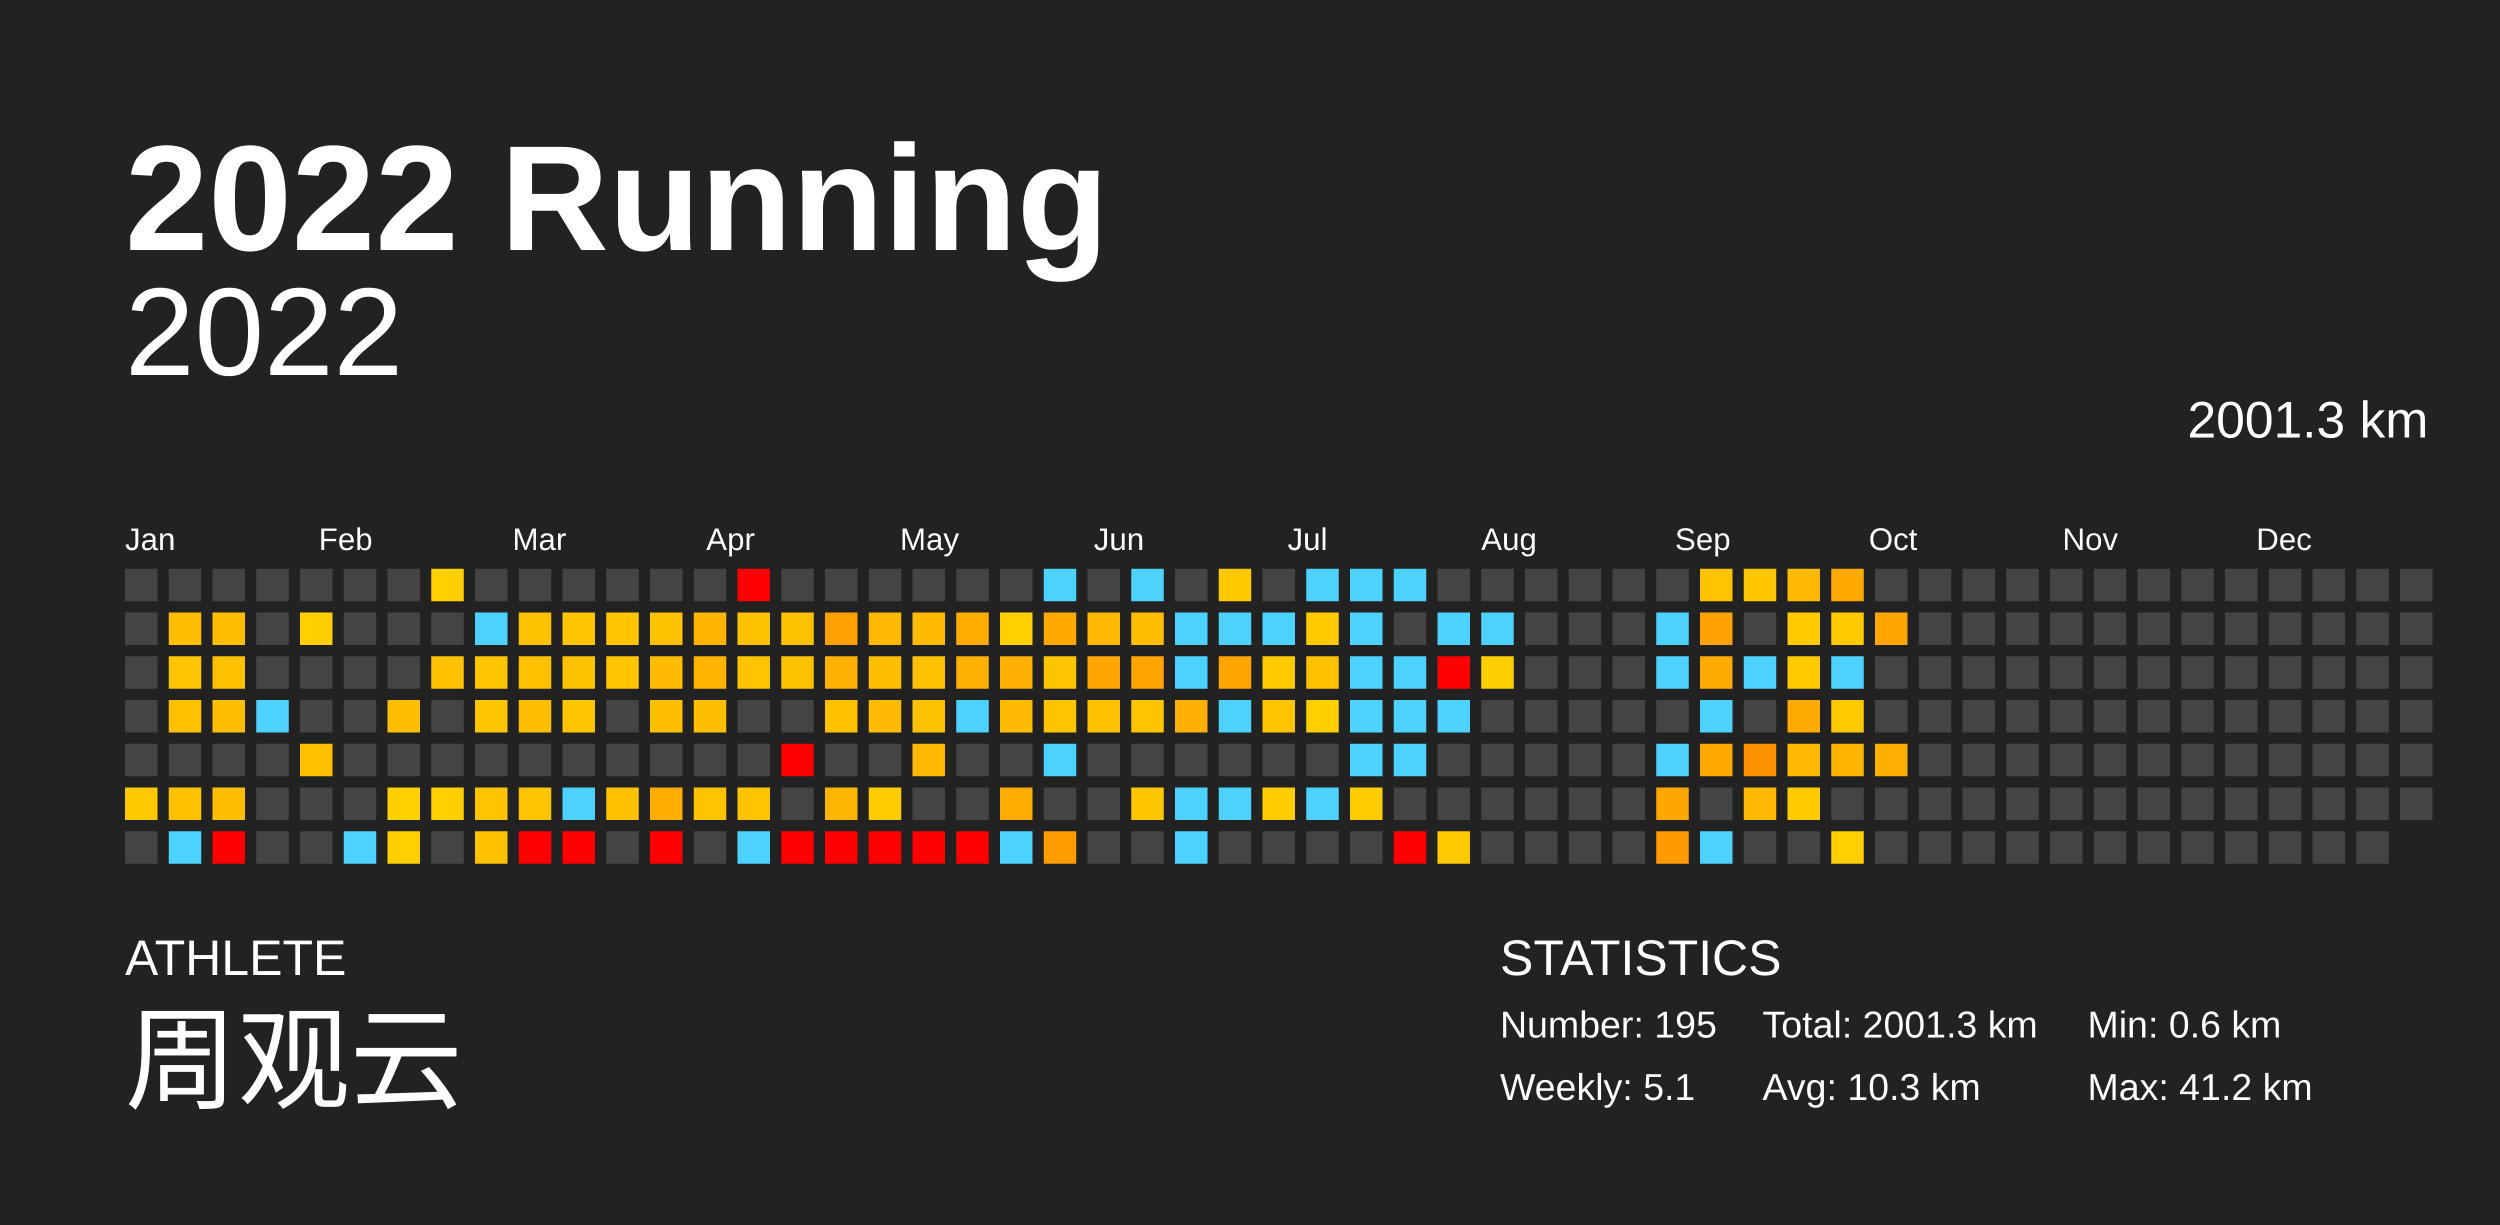
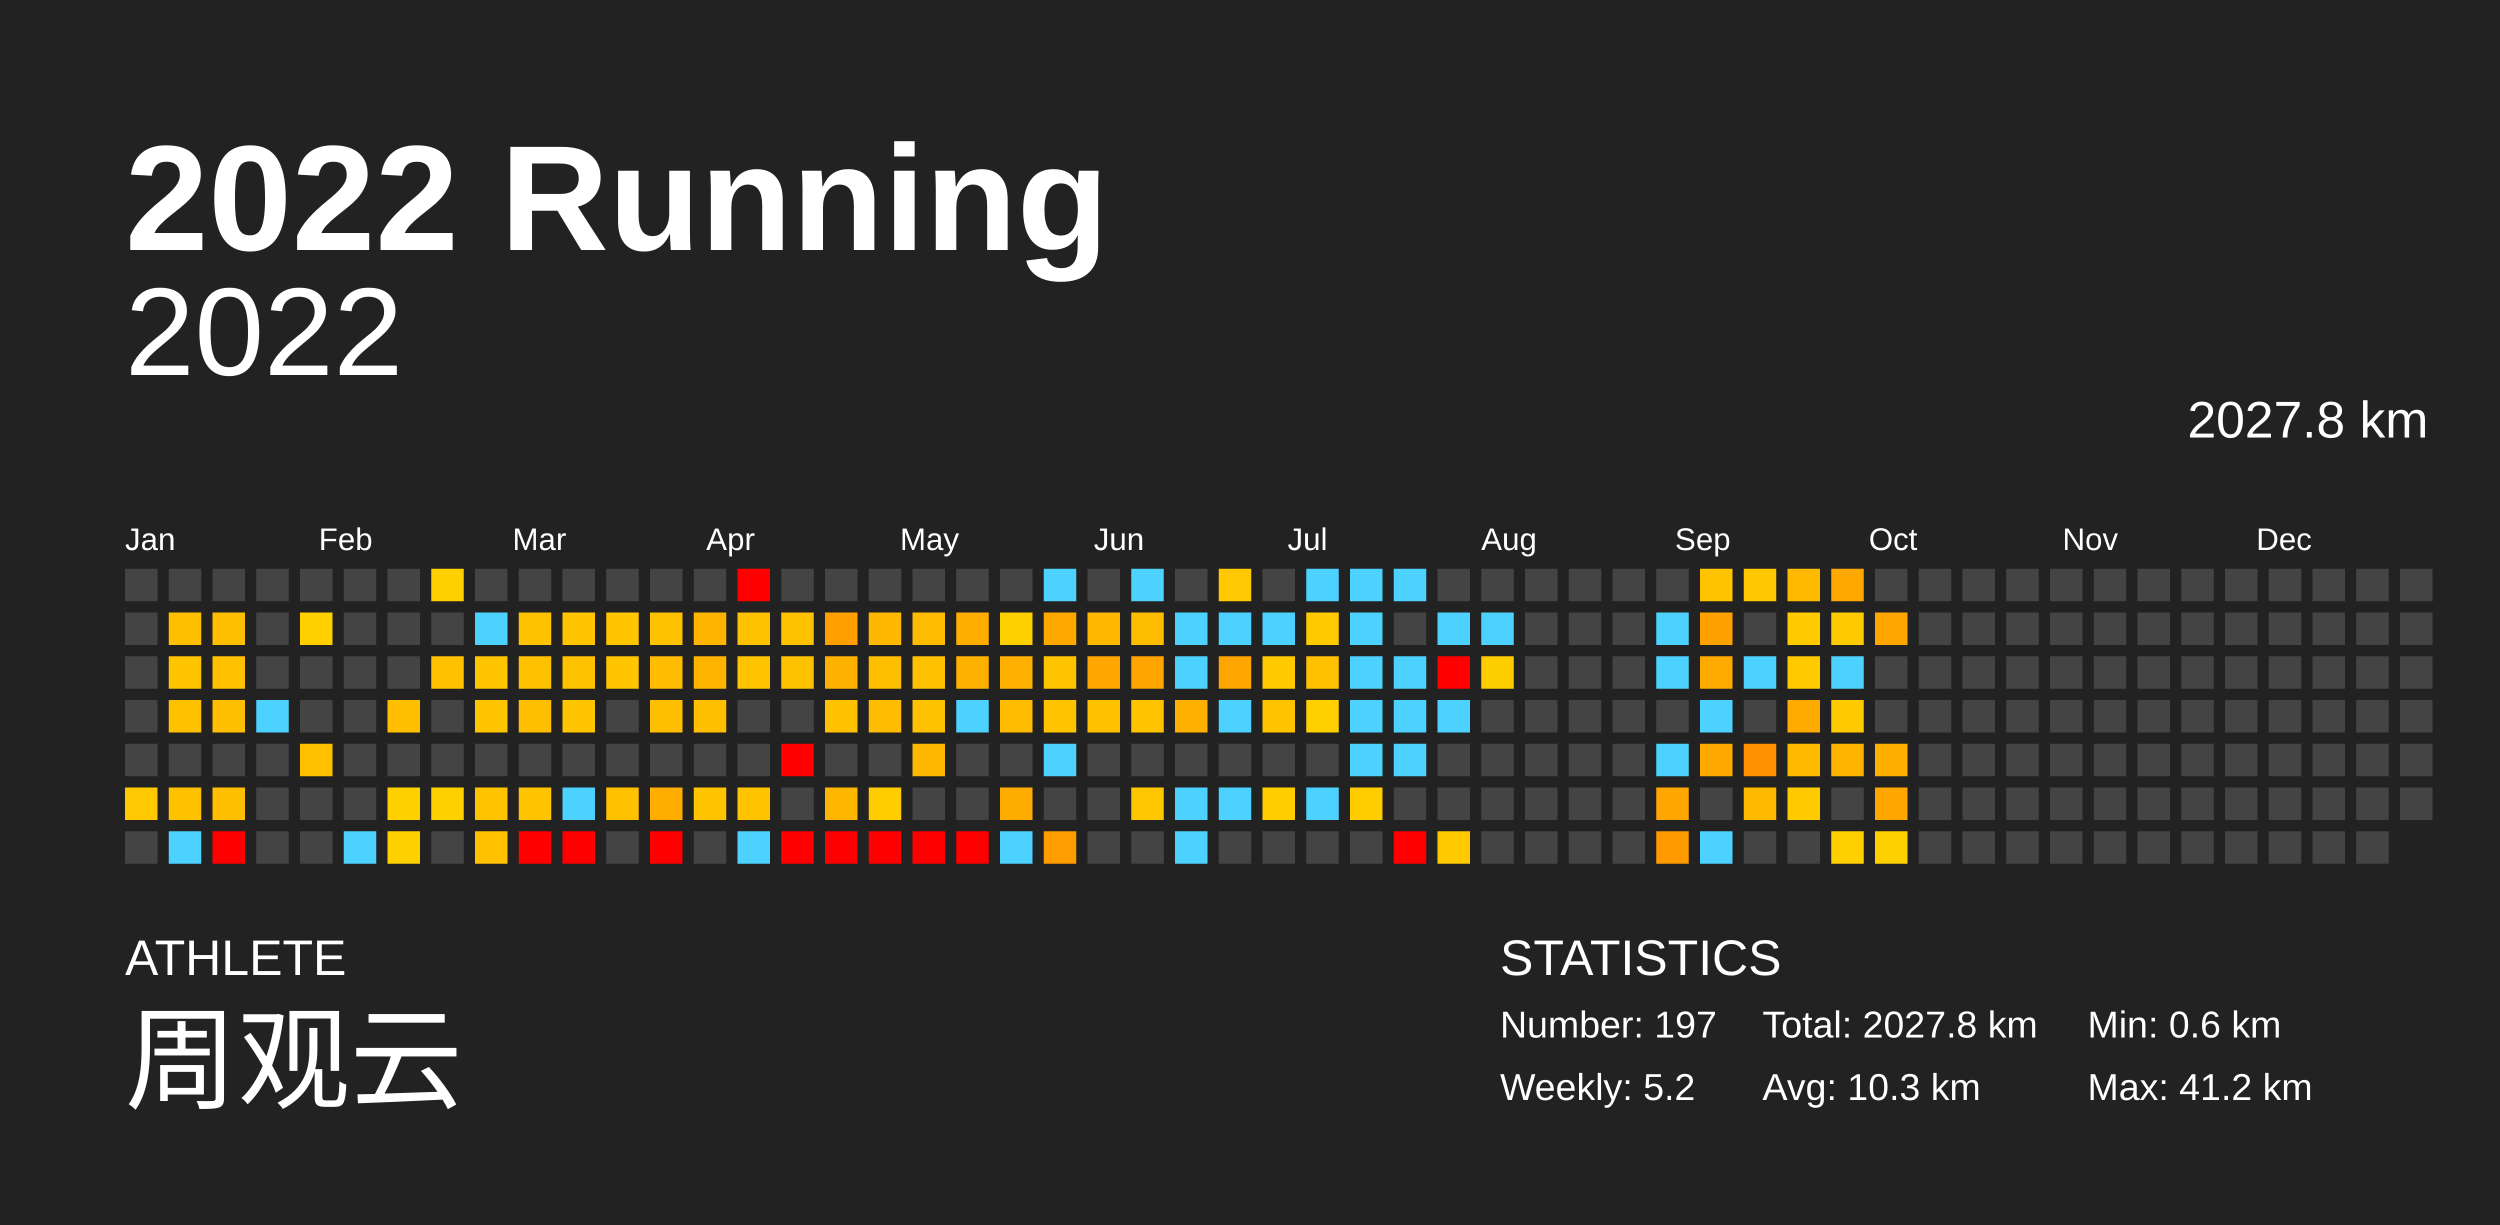
<svg xmlns="http://www.w3.org/2000/svg" baseProfile="full" height="98mm" version="1.1" viewBox="0,0,200,98" width="200mm">
  <defs />
  <rect fill="#222222" height="98" width="200" x="0" y="0" />
  <text fill="#FFFFFF" style="font-size:12px; font-family:Arial; font-weight:bold;" x="10" y="20">2022 Running</text>
  <text fill="#FFFFFF" style="font-size:4px; font-family:Arial" x="10" y="78">ATHLETE</text>
  <text fill="#FFFFFF" style="font-size:9px; font-family:Arial" x="10" y="88">周观云</text>
  <text fill="#FFFFFF" style="font-size:4px; font-family:Arial" x="120" y="78">STATISTICS</text>
-   <text fill="#FFFFFF" style="font-size:3px; font-family:Arial" x="120" y="83">Number: 195</text>
-   <text fill="#FFFFFF" style="font-size:3px; font-family:Arial" x="120" y="88">Weekly: 5.1</text>
-   <text fill="#FFFFFF" style="font-size:3px; font-family:Arial" x="141" y="83">Total: 2001.3 km</text>
+   <text fill="#FFFFFF" style="font-size:3px; font-family:Arial" x="120" y="83">Number: 197</text>
+   <text fill="#FFFFFF" style="font-size:3px; font-family:Arial" x="120" y="88">Weekly: 5.2</text>
+   <text fill="#FFFFFF" style="font-size:3px; font-family:Arial" x="141" y="83">Total: 2027.8 km</text>
  <text fill="#FFFFFF" style="font-size:3px; font-family:Arial" x="141" y="88">Avg: 10.3 km</text>
  <text fill="#FFFFFF" style="font-size:3px; font-family:Arial" x="167" y="83">Min: 0.6 km</text>
  <text fill="#FFFFFF" style="font-size:3px; font-family:Arial" x="167" y="88">Max: 41.2 km</text>
  <text alignment-baseline="hanging" fill="#FFFFFF" style="font-size:10.0px; font-family:Arial;" x="10" y="30">2022</text>
-   <text alignment-baseline="hanging" fill="#FFFFFF" style="font-size:4.125px; font-family:Arial;" x="175" y="35">2001.3 km</text>
+   <text alignment-baseline="hanging" fill="#FFFFFF" style="font-size:4.125px; font-family:Arial;" x="175" y="35">2027.8 km</text>
  <text fill="#FFFFFF" style="font-size:2.5px; font-family:Arial" x="10.0" y="44">Jan</text>
  <text fill="#FFFFFF" style="font-size:2.5px; font-family:Arial" x="25.5" y="44">Feb</text>
  <text fill="#FFFFFF" style="font-size:2.5px; font-family:Arial" x="41.0" y="44">Mar</text>
  <text fill="#FFFFFF" style="font-size:2.5px; font-family:Arial" x="56.5" y="44">Apr</text>
  <text fill="#FFFFFF" style="font-size:2.5px; font-family:Arial" x="72.0" y="44">May</text>
  <text fill="#FFFFFF" style="font-size:2.5px; font-family:Arial" x="87.5" y="44">Jun</text>
  <text fill="#FFFFFF" style="font-size:2.5px; font-family:Arial" x="103.0" y="44">Jul</text>
  <text fill="#FFFFFF" style="font-size:2.5px; font-family:Arial" x="118.5" y="44">Aug</text>
  <text fill="#FFFFFF" style="font-size:2.5px; font-family:Arial" x="134.0" y="44">Sep</text>
  <text fill="#FFFFFF" style="font-size:2.5px; font-family:Arial" x="149.5" y="44">Oct</text>
  <text fill="#FFFFFF" style="font-size:2.5px; font-family:Arial" x="165.0" y="44">Nov</text>
  <text fill="#FFFFFF" style="font-size:2.5px; font-family:Arial" x="180.5" y="44">Dec</text>
  <rect fill="#444444" height="2.6" width="2.6" x="10.0" y="45.5" />
  <rect fill="#444444" height="2.6" width="2.6" x="10.0" y="49.0" />
  <rect fill="#444444" height="2.6" width="2.6" x="10.0" y="52.5" />
  <rect fill="#444444" height="2.6" width="2.6" x="10.0" y="56.0" />
  <rect fill="#444444" height="2.6" width="2.6" x="10.0" y="59.5" />
  <rect fill="#ffc800" height="2.6" width="2.6" x="10.0" y="63.0" />
  <rect fill="#444444" height="2.6" width="2.6" x="10.0" y="66.5" />
  <rect fill="#444444" height="2.6" width="2.6" x="13.5" y="45.5" />
  <rect fill="#ffbf00" height="2.6" width="2.6" x="13.5" y="49.0" />
  <rect fill="#ffc500" height="2.6" width="2.6" x="13.5" y="52.5" />
  <rect fill="#ffc000" height="2.6" width="2.6" x="13.5" y="56.0" />
  <rect fill="#444444" height="2.6" width="2.6" x="13.5" y="59.5" />
  <rect fill="#ffc100" height="2.6" width="2.6" x="13.5" y="63.0" />
  <rect fill="#4dd2ff" height="2.6" width="2.6" x="13.5" y="66.5" />
  <rect fill="#444444" height="2.6" width="2.6" x="17.0" y="45.5" />
  <rect fill="#ffbf00" height="2.6" width="2.6" x="17.0" y="49.0" />
  <rect fill="#ffc000" height="2.6" width="2.6" x="17.0" y="52.5" />
  <rect fill="#ffbf00" height="2.6" width="2.6" x="17.0" y="56.0" />
  <rect fill="#444444" height="2.6" width="2.6" x="17.0" y="59.5" />
  <rect fill="#ffbf00" height="2.6" width="2.6" x="17.0" y="63.0" />
  <rect fill="red" height="2.6" width="2.6" x="17.0" y="66.5" />
  <rect fill="#444444" height="2.6" width="2.6" x="20.5" y="45.5" />
  <rect fill="#444444" height="2.6" width="2.6" x="20.5" y="49.0" />
  <rect fill="#444444" height="2.6" width="2.6" x="20.5" y="52.5" />
  <rect fill="#4dd2ff" height="2.6" width="2.6" x="20.5" y="56.0" />
  <rect fill="#444444" height="2.6" width="2.6" x="20.5" y="59.5" />
  <rect fill="#444444" height="2.6" width="2.6" x="20.5" y="63.0" />
  <rect fill="#444444" height="2.6" width="2.6" x="20.5" y="66.5" />
  <rect fill="#444444" height="2.6" width="2.6" x="24.0" y="45.5" />
  <rect fill="#ffcf00" height="2.6" width="2.6" x="24.0" y="49.0" />
  <rect fill="#444444" height="2.6" width="2.6" x="24.0" y="52.5" />
  <rect fill="#444444" height="2.6" width="2.6" x="24.0" y="56.0" />
  <rect fill="#ffc000" height="2.6" width="2.6" x="24.0" y="59.5" />
  <rect fill="#444444" height="2.6" width="2.6" x="24.0" y="63.0" />
  <rect fill="#444444" height="2.6" width="2.6" x="24.0" y="66.5" />
  <rect fill="#444444" height="2.6" width="2.6" x="27.5" y="45.5" />
  <rect fill="#444444" height="2.6" width="2.6" x="27.5" y="49.0" />
  <rect fill="#444444" height="2.6" width="2.6" x="27.5" y="52.5" />
  <rect fill="#444444" height="2.6" width="2.6" x="27.5" y="56.0" />
  <rect fill="#444444" height="2.6" width="2.6" x="27.5" y="59.5" />
  <rect fill="#444444" height="2.6" width="2.6" x="27.5" y="63.0" />
  <rect fill="#4dd2ff" height="2.6" width="2.6" x="27.5" y="66.5" />
  <rect fill="#444444" height="2.6" width="2.6" x="31.0" y="45.5" />
  <rect fill="#444444" height="2.6" width="2.6" x="31.0" y="49.0" />
  <rect fill="#444444" height="2.6" width="2.6" x="31.0" y="52.5" />
  <rect fill="#ffbf00" height="2.6" width="2.6" x="31.0" y="56.0" />
  <rect fill="#444444" height="2.6" width="2.6" x="31.0" y="59.5" />
  <rect fill="#ffd000" height="2.6" width="2.6" x="31.0" y="63.0" />
  <rect fill="#ffd000" height="2.6" width="2.6" x="31.0" y="66.5" />
  <rect fill="#ffd000" height="2.6" width="2.6" x="34.5" y="45.5" />
  <rect fill="#444444" height="2.6" width="2.6" x="34.5" y="49.0" />
  <rect fill="#ffc100" height="2.6" width="2.6" x="34.5" y="52.5" />
  <rect fill="#444444" height="2.6" width="2.6" x="34.5" y="56.0" />
  <rect fill="#444444" height="2.6" width="2.6" x="34.5" y="59.5" />
  <rect fill="#ffd000" height="2.6" width="2.6" x="34.5" y="63.0" />
  <rect fill="#444444" height="2.6" width="2.6" x="34.5" y="66.5" />
  <rect fill="#444444" height="2.6" width="2.6" x="38.0" y="45.5" />
  <rect fill="#4dd2ff" height="2.6" width="2.6" x="38.0" y="49.0" />
  <rect fill="#ffc500" height="2.6" width="2.6" x="38.0" y="52.5" />
  <rect fill="#ffc500" height="2.6" width="2.6" x="38.0" y="56.0" />
  <rect fill="#444444" height="2.6" width="2.6" x="38.0" y="59.5" />
  <rect fill="#ffc300" height="2.6" width="2.6" x="38.0" y="63.0" />
  <rect fill="#ffc100" height="2.6" width="2.6" x="38.0" y="66.5" />
  <rect fill="#444444" height="2.6" width="2.6" x="41.5" y="45.5" />
  <rect fill="#ffc200" height="2.6" width="2.6" x="41.5" y="49.0" />
  <rect fill="#ffc000" height="2.6" width="2.6" x="41.5" y="52.5" />
  <rect fill="#ffbe00" height="2.6" width="2.6" x="41.5" y="56.0" />
  <rect fill="#444444" height="2.6" width="2.6" x="41.5" y="59.5" />
  <rect fill="#ffc400" height="2.6" width="2.6" x="41.5" y="63.0" />
  <rect fill="red" height="2.6" width="2.6" x="41.5" y="66.5" />
  <rect fill="#444444" height="2.6" width="2.6" x="45.0" y="45.5" />
  <rect fill="#ffc500" height="2.6" width="2.6" x="45.0" y="49.0" />
  <rect fill="#ffc200" height="2.6" width="2.6" x="45.0" y="52.5" />
  <rect fill="#ffc500" height="2.6" width="2.6" x="45.0" y="56.0" />
  <rect fill="#444444" height="2.6" width="2.6" x="45.0" y="59.5" />
  <rect fill="#4dd2ff" height="2.6" width="2.6" x="45.0" y="63.0" />
  <rect fill="red" height="2.6" width="2.6" x="45.0" y="66.5" />
  <rect fill="#444444" height="2.6" width="2.6" x="48.5" y="45.5" />
  <rect fill="#ffc500" height="2.6" width="2.6" x="48.5" y="49.0" />
  <rect fill="#ffc500" height="2.6" width="2.6" x="48.5" y="52.5" />
  <rect fill="#444444" height="2.6" width="2.6" x="48.5" y="56.0" />
  <rect fill="#444444" height="2.6" width="2.6" x="48.5" y="59.5" />
  <rect fill="#ffc000" height="2.6" width="2.6" x="48.5" y="63.0" />
  <rect fill="#444444" height="2.6" width="2.6" x="48.5" y="66.5" />
  <rect fill="#444444" height="2.6" width="2.6" x="52.0" y="45.5" />
  <rect fill="#ffc200" height="2.6" width="2.6" x="52.0" y="49.0" />
  <rect fill="#ffbc00" height="2.6" width="2.6" x="52.0" y="52.5" />
  <rect fill="#ffbe00" height="2.6" width="2.6" x="52.0" y="56.0" />
  <rect fill="#444444" height="2.6" width="2.6" x="52.0" y="59.5" />
  <rect fill="#ffae00" height="2.6" width="2.6" x="52.0" y="63.0" />
  <rect fill="red" height="2.6" width="2.6" x="52.0" y="66.5" />
  <rect fill="#444444" height="2.6" width="2.6" x="55.5" y="45.5" />
  <rect fill="#ffb500" height="2.6" width="2.6" x="55.5" y="49.0" />
  <rect fill="#ffb400" height="2.6" width="2.6" x="55.5" y="52.5" />
  <rect fill="#ffbf00" height="2.6" width="2.6" x="55.5" y="56.0" />
  <rect fill="#444444" height="2.6" width="2.6" x="55.5" y="59.5" />
  <rect fill="#ffc300" height="2.6" width="2.6" x="55.5" y="63.0" />
  <rect fill="#444444" height="2.6" width="2.6" x="55.5" y="66.5" />
  <rect fill="red" height="2.6" width="2.6" x="59.0" y="45.5" />
  <rect fill="#ffc200" height="2.6" width="2.6" x="59.0" y="49.0" />
  <rect fill="#ffc300" height="2.6" width="2.6" x="59.0" y="52.5" />
  <rect fill="#444444" height="2.6" width="2.6" x="59.0" y="56.0" />
  <rect fill="#444444" height="2.6" width="2.6" x="59.0" y="59.5" />
  <rect fill="#ffc300" height="2.6" width="2.6" x="59.0" y="63.0" />
  <rect fill="#4dd2ff" height="2.6" width="2.6" x="59.0" y="66.5" />
  <rect fill="#444444" height="2.6" width="2.6" x="62.5" y="45.5" />
  <rect fill="#ffc200" height="2.6" width="2.6" x="62.5" y="49.0" />
  <rect fill="#ffc200" height="2.6" width="2.6" x="62.5" y="52.5" />
  <rect fill="#444444" height="2.6" width="2.6" x="62.5" y="56.0" />
  <rect fill="red" height="2.6" width="2.6" x="62.5" y="59.5" />
  <rect fill="#444444" height="2.6" width="2.6" x="62.5" y="63.0" />
  <rect fill="red" height="2.6" width="2.6" x="62.5" y="66.5" />
  <rect fill="#444444" height="2.6" width="2.6" x="66.0" y="45.5" />
  <rect fill="#ff9f00" height="2.6" width="2.6" x="66.0" y="49.0" />
  <rect fill="#ffb100" height="2.6" width="2.6" x="66.0" y="52.5" />
  <rect fill="#ffc100" height="2.6" width="2.6" x="66.0" y="56.0" />
  <rect fill="#444444" height="2.6" width="2.6" x="66.0" y="59.5" />
  <rect fill="#ffb600" height="2.6" width="2.6" x="66.0" y="63.0" />
  <rect fill="red" height="2.6" width="2.6" x="66.0" y="66.5" />
  <rect fill="#444444" height="2.6" width="2.6" x="69.5" y="45.5" />
  <rect fill="#ffb700" height="2.6" width="2.6" x="69.5" y="49.0" />
  <rect fill="#ffbe00" height="2.6" width="2.6" x="69.5" y="52.5" />
  <rect fill="#ffbc00" height="2.6" width="2.6" x="69.5" y="56.0" />
  <rect fill="#444444" height="2.6" width="2.6" x="69.5" y="59.5" />
  <rect fill="#ffcc00" height="2.6" width="2.6" x="69.5" y="63.0" />
  <rect fill="red" height="2.6" width="2.6" x="69.5" y="66.5" />
  <rect fill="#444444" height="2.6" width="2.6" x="73.0" y="45.5" />
  <rect fill="#ffbb00" height="2.6" width="2.6" x="73.0" y="49.0" />
  <rect fill="#ffc000" height="2.6" width="2.6" x="73.0" y="52.5" />
  <rect fill="#ffc200" height="2.6" width="2.6" x="73.0" y="56.0" />
  <rect fill="#ffb700" height="2.6" width="2.6" x="73.0" y="59.5" />
  <rect fill="#444444" height="2.6" width="2.6" x="73.0" y="63.0" />
  <rect fill="red" height="2.6" width="2.6" x="73.0" y="66.5" />
  <rect fill="#444444" height="2.6" width="2.6" x="76.5" y="45.5" />
  <rect fill="#ffae00" height="2.6" width="2.6" x="76.5" y="49.0" />
  <rect fill="#ffb100" height="2.6" width="2.6" x="76.5" y="52.5" />
  <rect fill="#4dd2ff" height="2.6" width="2.6" x="76.5" y="56.0" />
  <rect fill="#444444" height="2.6" width="2.6" x="76.5" y="59.5" />
  <rect fill="#444444" height="2.6" width="2.6" x="76.5" y="63.0" />
  <rect fill="red" height="2.6" width="2.6" x="76.5" y="66.5" />
  <rect fill="#444444" height="2.6" width="2.6" x="80.0" y="45.5" />
  <rect fill="#ffd000" height="2.6" width="2.6" x="80.0" y="49.0" />
  <rect fill="#ffb000" height="2.6" width="2.6" x="80.0" y="52.5" />
  <rect fill="#ffbc00" height="2.6" width="2.6" x="80.0" y="56.0" />
  <rect fill="#444444" height="2.6" width="2.6" x="80.0" y="59.5" />
  <rect fill="#ffac00" height="2.6" width="2.6" x="80.0" y="63.0" />
  <rect fill="#4dd2ff" height="2.6" width="2.6" x="80.0" y="66.5" />
  <rect fill="#4dd2ff" height="2.6" width="2.6" x="83.5" y="45.5" />
  <rect fill="#ffa900" height="2.6" width="2.6" x="83.5" y="49.0" />
  <rect fill="#ffc400" height="2.6" width="2.6" x="83.5" y="52.5" />
  <rect fill="#ffc300" height="2.6" width="2.6" x="83.5" y="56.0" />
  <rect fill="#4dd2ff" height="2.6" width="2.6" x="83.5" y="59.5" />
  <rect fill="#444444" height="2.6" width="2.6" x="83.5" y="63.0" />
  <rect fill="#ff9c00" height="2.6" width="2.6" x="83.5" y="66.5" />
  <rect fill="#444444" height="2.6" width="2.6" x="87.0" y="45.5" />
  <rect fill="#ffb800" height="2.6" width="2.6" x="87.0" y="49.0" />
  <rect fill="#ffa700" height="2.6" width="2.6" x="87.0" y="52.5" />
  <rect fill="#ffc100" height="2.6" width="2.6" x="87.0" y="56.0" />
  <rect fill="#444444" height="2.6" width="2.6" x="87.0" y="59.5" />
  <rect fill="#444444" height="2.6" width="2.6" x="87.0" y="63.0" />
  <rect fill="#444444" height="2.6" width="2.6" x="87.0" y="66.5" />
  <rect fill="#4dd2ff" height="2.6" width="2.6" x="90.5" y="45.5" />
  <rect fill="#ffbd00" height="2.6" width="2.6" x="90.5" y="49.0" />
  <rect fill="#ffa400" height="2.6" width="2.6" x="90.5" y="52.5" />
  <rect fill="#ffc300" height="2.6" width="2.6" x="90.5" y="56.0" />
  <rect fill="#444444" height="2.6" width="2.6" x="90.5" y="59.5" />
  <rect fill="#ffc700" height="2.6" width="2.6" x="90.5" y="63.0" />
  <rect fill="#444444" height="2.6" width="2.6" x="90.5" y="66.5" />
  <rect fill="#444444" height="2.6" width="2.6" x="94.0" y="45.5" />
  <rect fill="#4dd2ff" height="2.6" width="2.6" x="94.0" y="49.0" />
  <rect fill="#4dd2ff" height="2.6" width="2.6" x="94.0" y="52.5" />
  <rect fill="#ffb000" height="2.6" width="2.6" x="94.0" y="56.0" />
  <rect fill="#444444" height="2.6" width="2.6" x="94.0" y="59.5" />
  <rect fill="#4dd2ff" height="2.6" width="2.6" x="94.0" y="63.0" />
  <rect fill="#4dd2ff" height="2.6" width="2.6" x="94.0" y="66.5" />
  <rect fill="#ffc800" height="2.6" width="2.6" x="97.5" y="45.5" />
  <rect fill="#4dd2ff" height="2.6" width="2.6" x="97.5" y="49.0" />
  <rect fill="#ffa500" height="2.6" width="2.6" x="97.5" y="52.5" />
  <rect fill="#4dd2ff" height="2.6" width="2.6" x="97.5" y="56.0" />
  <rect fill="#444444" height="2.6" width="2.6" x="97.5" y="59.5" />
  <rect fill="#4dd2ff" height="2.6" width="2.6" x="97.5" y="63.0" />
  <rect fill="#444444" height="2.6" width="2.6" x="97.5" y="66.5" />
  <rect fill="#444444" height="2.6" width="2.6" x="101.0" y="45.5" />
  <rect fill="#4dd2ff" height="2.6" width="2.6" x="101.0" y="49.0" />
  <rect fill="#ffca00" height="2.6" width="2.6" x="101.0" y="52.5" />
  <rect fill="#ffc400" height="2.6" width="2.6" x="101.0" y="56.0" />
  <rect fill="#444444" height="2.6" width="2.6" x="101.0" y="59.5" />
  <rect fill="#ffcd00" height="2.6" width="2.6" x="101.0" y="63.0" />
  <rect fill="#444444" height="2.6" width="2.6" x="101.0" y="66.5" />
  <rect fill="#4dd2ff" height="2.6" width="2.6" x="104.5" y="45.5" />
  <rect fill="#ffcb00" height="2.6" width="2.6" x="104.5" y="49.0" />
  <rect fill="#ffc100" height="2.6" width="2.6" x="104.5" y="52.5" />
  <rect fill="#ffcf00" height="2.6" width="2.6" x="104.5" y="56.0" />
  <rect fill="#444444" height="2.6" width="2.6" x="104.5" y="59.5" />
  <rect fill="#4dd2ff" height="2.6" width="2.6" x="104.5" y="63.0" />
  <rect fill="#444444" height="2.6" width="2.6" x="104.5" y="66.5" />
  <rect fill="#4dd2ff" height="2.6" width="2.6" x="108.0" y="45.5" />
  <rect fill="#4dd2ff" height="2.6" width="2.6" x="108.0" y="49.0" />
  <rect fill="#4dd2ff" height="2.6" width="2.6" x="108.0" y="52.5" />
  <rect fill="#4dd2ff" height="2.6" width="2.6" x="108.0" y="56.0" />
  <rect fill="#4dd2ff" height="2.6" width="2.6" x="108.0" y="59.5" />
  <rect fill="#ffcc00" height="2.6" width="2.6" x="108.0" y="63.0" />
  <rect fill="#444444" height="2.6" width="2.6" x="108.0" y="66.5" />
  <rect fill="#4dd2ff" height="2.6" width="2.6" x="111.5" y="45.5" />
  <rect fill="#444444" height="2.6" width="2.6" x="111.5" y="49.0" />
  <rect fill="#4dd2ff" height="2.6" width="2.6" x="111.5" y="52.5" />
  <rect fill="#4dd2ff" height="2.6" width="2.6" x="111.5" y="56.0" />
  <rect fill="#4dd2ff" height="2.6" width="2.6" x="111.5" y="59.5" />
  <rect fill="#444444" height="2.6" width="2.6" x="111.5" y="63.0" />
  <rect fill="red" height="2.6" width="2.6" x="111.5" y="66.5" />
  <rect fill="#444444" height="2.6" width="2.6" x="115.0" y="45.5" />
  <rect fill="#4dd2ff" height="2.6" width="2.6" x="115.0" y="49.0" />
  <rect fill="red" height="2.6" width="2.6" x="115.0" y="52.5" />
  <rect fill="#4dd2ff" height="2.6" width="2.6" x="115.0" y="56.0" />
  <rect fill="#444444" height="2.6" width="2.6" x="115.0" y="59.5" />
  <rect fill="#444444" height="2.6" width="2.6" x="115.0" y="63.0" />
  <rect fill="#ffc900" height="2.6" width="2.6" x="115.0" y="66.5" />
  <rect fill="#444444" height="2.6" width="2.6" x="118.5" y="45.5" />
  <rect fill="#4dd2ff" height="2.6" width="2.6" x="118.5" y="49.0" />
  <rect fill="#ffce00" height="2.6" width="2.6" x="118.5" y="52.5" />
  <rect fill="#444444" height="2.6" width="2.6" x="118.5" y="56.0" />
  <rect fill="#444444" height="2.6" width="2.6" x="118.5" y="59.5" />
  <rect fill="#444444" height="2.6" width="2.6" x="118.5" y="63.0" />
  <rect fill="#444444" height="2.6" width="2.6" x="118.5" y="66.5" />
  <rect fill="#444444" height="2.6" width="2.6" x="122.0" y="45.5" />
  <rect fill="#444444" height="2.6" width="2.6" x="122.0" y="49.0" />
  <rect fill="#444444" height="2.6" width="2.6" x="122.0" y="52.5" />
  <rect fill="#444444" height="2.6" width="2.6" x="122.0" y="56.0" />
  <rect fill="#444444" height="2.6" width="2.6" x="122.0" y="59.5" />
  <rect fill="#444444" height="2.6" width="2.6" x="122.0" y="63.0" />
  <rect fill="#444444" height="2.6" width="2.6" x="122.0" y="66.5" />
  <rect fill="#444444" height="2.6" width="2.6" x="125.5" y="45.5" />
  <rect fill="#444444" height="2.6" width="2.6" x="125.5" y="49.0" />
  <rect fill="#444444" height="2.6" width="2.6" x="125.5" y="52.5" />
  <rect fill="#444444" height="2.6" width="2.6" x="125.5" y="56.0" />
  <rect fill="#444444" height="2.6" width="2.6" x="125.5" y="59.5" />
  <rect fill="#444444" height="2.6" width="2.6" x="125.5" y="63.0" />
  <rect fill="#444444" height="2.6" width="2.6" x="125.5" y="66.5" />
  <rect fill="#444444" height="2.6" width="2.6" x="129.0" y="45.5" />
  <rect fill="#444444" height="2.6" width="2.6" x="129.0" y="49.0" />
  <rect fill="#444444" height="2.6" width="2.6" x="129.0" y="52.5" />
  <rect fill="#444444" height="2.6" width="2.6" x="129.0" y="56.0" />
  <rect fill="#444444" height="2.6" width="2.6" x="129.0" y="59.5" />
  <rect fill="#444444" height="2.6" width="2.6" x="129.0" y="63.0" />
  <rect fill="#444444" height="2.6" width="2.6" x="129.0" y="66.5" />
  <rect fill="#444444" height="2.6" width="2.6" x="132.5" y="45.5" />
  <rect fill="#4dd2ff" height="2.6" width="2.6" x="132.5" y="49.0" />
  <rect fill="#4dd2ff" height="2.6" width="2.6" x="132.5" y="52.5" />
  <rect fill="#444444" height="2.6" width="2.6" x="132.5" y="56.0" />
  <rect fill="#4dd2ff" height="2.6" width="2.6" x="132.5" y="59.5" />
  <rect fill="#ffa600" height="2.6" width="2.6" x="132.5" y="63.0" />
  <rect fill="#ff9b00" height="2.6" width="2.6" x="132.5" y="66.5" />
  <rect fill="#ffc300" height="2.6" width="2.6" x="136.0" y="45.5" />
  <rect fill="#ffa100" height="2.6" width="2.6" x="136.0" y="49.0" />
  <rect fill="#ffaa00" height="2.6" width="2.6" x="136.0" y="52.5" />
  <rect fill="#4dd2ff" height="2.6" width="2.6" x="136.0" y="56.0" />
  <rect fill="#ffa900" height="2.6" width="2.6" x="136.0" y="59.5" />
  <rect fill="#444444" height="2.6" width="2.6" x="136.0" y="63.0" />
  <rect fill="#4dd2ff" height="2.6" width="2.6" x="136.0" y="66.5" />
  <rect fill="#ffc700" height="2.6" width="2.6" x="139.5" y="45.5" />
  <rect fill="#444444" height="2.6" width="2.6" x="139.5" y="49.0" />
  <rect fill="#4dd2ff" height="2.6" width="2.6" x="139.5" y="52.5" />
  <rect fill="#444444" height="2.6" width="2.6" x="139.5" y="56.0" />
  <rect fill="#ff9200" height="2.6" width="2.6" x="139.5" y="59.5" />
  <rect fill="#ffba00" height="2.6" width="2.6" x="139.5" y="63.0" />
  <rect fill="#444444" height="2.6" width="2.6" x="139.5" y="66.5" />
  <rect fill="#ffba00" height="2.6" width="2.6" x="143.0" y="45.5" />
  <rect fill="#ffca00" height="2.6" width="2.6" x="143.0" y="49.0" />
  <rect fill="#ffca00" height="2.6" width="2.6" x="143.0" y="52.5" />
  <rect fill="#ffaa00" height="2.6" width="2.6" x="143.0" y="56.0" />
  <rect fill="#ffba00" height="2.6" width="2.6" x="143.0" y="59.5" />
  <rect fill="#ffcb00" height="2.6" width="2.6" x="143.0" y="63.0" />
  <rect fill="#444444" height="2.6" width="2.6" x="143.0" y="66.5" />
  <rect fill="#ffa900" height="2.6" width="2.6" x="146.5" y="45.5" />
  <rect fill="#ffcb00" height="2.6" width="2.6" x="146.5" y="49.0" />
  <rect fill="#4dd2ff" height="2.6" width="2.6" x="146.5" y="52.5" />
  <rect fill="#ffca00" height="2.6" width="2.6" x="146.5" y="56.0" />
  <rect fill="#ffb500" height="2.6" width="2.6" x="146.5" y="59.5" />
  <rect fill="#444444" height="2.6" width="2.6" x="146.5" y="63.0" />
  <rect fill="#ffcf00" height="2.6" width="2.6" x="146.5" y="66.5" />
  <rect fill="#444444" height="2.6" width="2.6" x="150.0" y="45.5" />
  <rect fill="#ffa600" height="2.6" width="2.6" x="150.0" y="49.0" />
  <rect fill="#444444" height="2.6" width="2.6" x="150.0" y="52.5" />
  <rect fill="#444444" height="2.6" width="2.6" x="150.0" y="56.0" />
  <rect fill="#ffaf00" height="2.6" width="2.6" x="150.0" y="59.5" />
-   <rect fill="#444444" height="2.6" width="2.6" x="150.0" y="63.0" />
-   <rect fill="#444444" height="2.6" width="2.6" x="150.0" y="66.5" />
+   <rect fill="#ffa600" height="2.6" width="2.6" x="150.0" y="63.0" />
+   <rect fill="#ffd000" height="2.6" width="2.6" x="150.0" y="66.5" />
  <rect fill="#444444" height="2.6" width="2.6" x="153.5" y="45.5" />
  <rect fill="#444444" height="2.6" width="2.6" x="153.5" y="49.0" />
  <rect fill="#444444" height="2.6" width="2.6" x="153.5" y="52.5" />
  <rect fill="#444444" height="2.6" width="2.6" x="153.5" y="56.0" />
  <rect fill="#444444" height="2.6" width="2.6" x="153.5" y="59.5" />
  <rect fill="#444444" height="2.6" width="2.6" x="153.5" y="63.0" />
  <rect fill="#444444" height="2.6" width="2.6" x="153.5" y="66.5" />
  <rect fill="#444444" height="2.6" width="2.6" x="157.0" y="45.5" />
  <rect fill="#444444" height="2.6" width="2.6" x="157.0" y="49.0" />
  <rect fill="#444444" height="2.6" width="2.6" x="157.0" y="52.5" />
  <rect fill="#444444" height="2.6" width="2.6" x="157.0" y="56.0" />
  <rect fill="#444444" height="2.6" width="2.6" x="157.0" y="59.5" />
  <rect fill="#444444" height="2.6" width="2.6" x="157.0" y="63.0" />
  <rect fill="#444444" height="2.6" width="2.6" x="157.0" y="66.5" />
  <rect fill="#444444" height="2.6" width="2.6" x="160.5" y="45.5" />
  <rect fill="#444444" height="2.6" width="2.6" x="160.5" y="49.0" />
  <rect fill="#444444" height="2.6" width="2.6" x="160.5" y="52.5" />
  <rect fill="#444444" height="2.6" width="2.6" x="160.5" y="56.0" />
  <rect fill="#444444" height="2.6" width="2.6" x="160.5" y="59.5" />
  <rect fill="#444444" height="2.6" width="2.6" x="160.5" y="63.0" />
  <rect fill="#444444" height="2.6" width="2.6" x="160.5" y="66.5" />
  <rect fill="#444444" height="2.6" width="2.6" x="164.0" y="45.5" />
  <rect fill="#444444" height="2.6" width="2.6" x="164.0" y="49.0" />
  <rect fill="#444444" height="2.6" width="2.6" x="164.0" y="52.5" />
  <rect fill="#444444" height="2.6" width="2.6" x="164.0" y="56.0" />
  <rect fill="#444444" height="2.6" width="2.6" x="164.0" y="59.5" />
  <rect fill="#444444" height="2.6" width="2.6" x="164.0" y="63.0" />
  <rect fill="#444444" height="2.6" width="2.6" x="164.0" y="66.5" />
  <rect fill="#444444" height="2.6" width="2.6" x="167.5" y="45.5" />
  <rect fill="#444444" height="2.6" width="2.6" x="167.5" y="49.0" />
  <rect fill="#444444" height="2.6" width="2.6" x="167.5" y="52.5" />
  <rect fill="#444444" height="2.6" width="2.6" x="167.5" y="56.0" />
  <rect fill="#444444" height="2.6" width="2.6" x="167.5" y="59.5" />
  <rect fill="#444444" height="2.6" width="2.6" x="167.5" y="63.0" />
  <rect fill="#444444" height="2.6" width="2.6" x="167.5" y="66.5" />
  <rect fill="#444444" height="2.6" width="2.6" x="171.0" y="45.5" />
  <rect fill="#444444" height="2.6" width="2.6" x="171.0" y="49.0" />
  <rect fill="#444444" height="2.6" width="2.6" x="171.0" y="52.5" />
  <rect fill="#444444" height="2.6" width="2.6" x="171.0" y="56.0" />
  <rect fill="#444444" height="2.6" width="2.6" x="171.0" y="59.5" />
  <rect fill="#444444" height="2.6" width="2.6" x="171.0" y="63.0" />
  <rect fill="#444444" height="2.6" width="2.6" x="171.0" y="66.5" />
  <rect fill="#444444" height="2.6" width="2.6" x="174.5" y="45.5" />
  <rect fill="#444444" height="2.6" width="2.6" x="174.5" y="49.0" />
  <rect fill="#444444" height="2.6" width="2.6" x="174.5" y="52.5" />
  <rect fill="#444444" height="2.6" width="2.6" x="174.5" y="56.0" />
  <rect fill="#444444" height="2.6" width="2.6" x="174.5" y="59.5" />
  <rect fill="#444444" height="2.6" width="2.6" x="174.5" y="63.0" />
  <rect fill="#444444" height="2.6" width="2.6" x="174.5" y="66.5" />
  <rect fill="#444444" height="2.6" width="2.6" x="178.0" y="45.5" />
  <rect fill="#444444" height="2.6" width="2.6" x="178.0" y="49.0" />
  <rect fill="#444444" height="2.6" width="2.6" x="178.0" y="52.5" />
  <rect fill="#444444" height="2.6" width="2.6" x="178.0" y="56.0" />
  <rect fill="#444444" height="2.6" width="2.6" x="178.0" y="59.5" />
  <rect fill="#444444" height="2.6" width="2.6" x="178.0" y="63.0" />
  <rect fill="#444444" height="2.6" width="2.6" x="178.0" y="66.5" />
  <rect fill="#444444" height="2.6" width="2.6" x="181.5" y="45.5" />
  <rect fill="#444444" height="2.6" width="2.6" x="181.5" y="49.0" />
  <rect fill="#444444" height="2.6" width="2.6" x="181.5" y="52.5" />
  <rect fill="#444444" height="2.6" width="2.6" x="181.5" y="56.0" />
  <rect fill="#444444" height="2.6" width="2.6" x="181.5" y="59.5" />
  <rect fill="#444444" height="2.6" width="2.6" x="181.5" y="63.0" />
  <rect fill="#444444" height="2.6" width="2.6" x="181.5" y="66.5" />
  <rect fill="#444444" height="2.6" width="2.6" x="185.0" y="45.5" />
  <rect fill="#444444" height="2.6" width="2.6" x="185.0" y="49.0" />
  <rect fill="#444444" height="2.6" width="2.6" x="185.0" y="52.5" />
  <rect fill="#444444" height="2.6" width="2.6" x="185.0" y="56.0" />
  <rect fill="#444444" height="2.6" width="2.6" x="185.0" y="59.5" />
  <rect fill="#444444" height="2.6" width="2.6" x="185.0" y="63.0" />
  <rect fill="#444444" height="2.6" width="2.6" x="185.0" y="66.5" />
  <rect fill="#444444" height="2.6" width="2.6" x="188.5" y="45.5" />
  <rect fill="#444444" height="2.6" width="2.6" x="188.5" y="49.0" />
  <rect fill="#444444" height="2.6" width="2.6" x="188.5" y="52.5" />
  <rect fill="#444444" height="2.6" width="2.6" x="188.5" y="56.0" />
  <rect fill="#444444" height="2.6" width="2.6" x="188.5" y="59.5" />
  <rect fill="#444444" height="2.6" width="2.6" x="188.5" y="63.0" />
  <rect fill="#444444" height="2.6" width="2.6" x="188.5" y="66.5" />
  <rect fill="#444444" height="2.6" width="2.6" x="192.0" y="45.5" />
  <rect fill="#444444" height="2.6" width="2.6" x="192.0" y="49.0" />
  <rect fill="#444444" height="2.6" width="2.6" x="192.0" y="52.5" />
  <rect fill="#444444" height="2.6" width="2.6" x="192.0" y="56.0" />
  <rect fill="#444444" height="2.6" width="2.6" x="192.0" y="59.5" />
  <rect fill="#444444" height="2.6" width="2.6" x="192.0" y="63.0" />
</svg>
